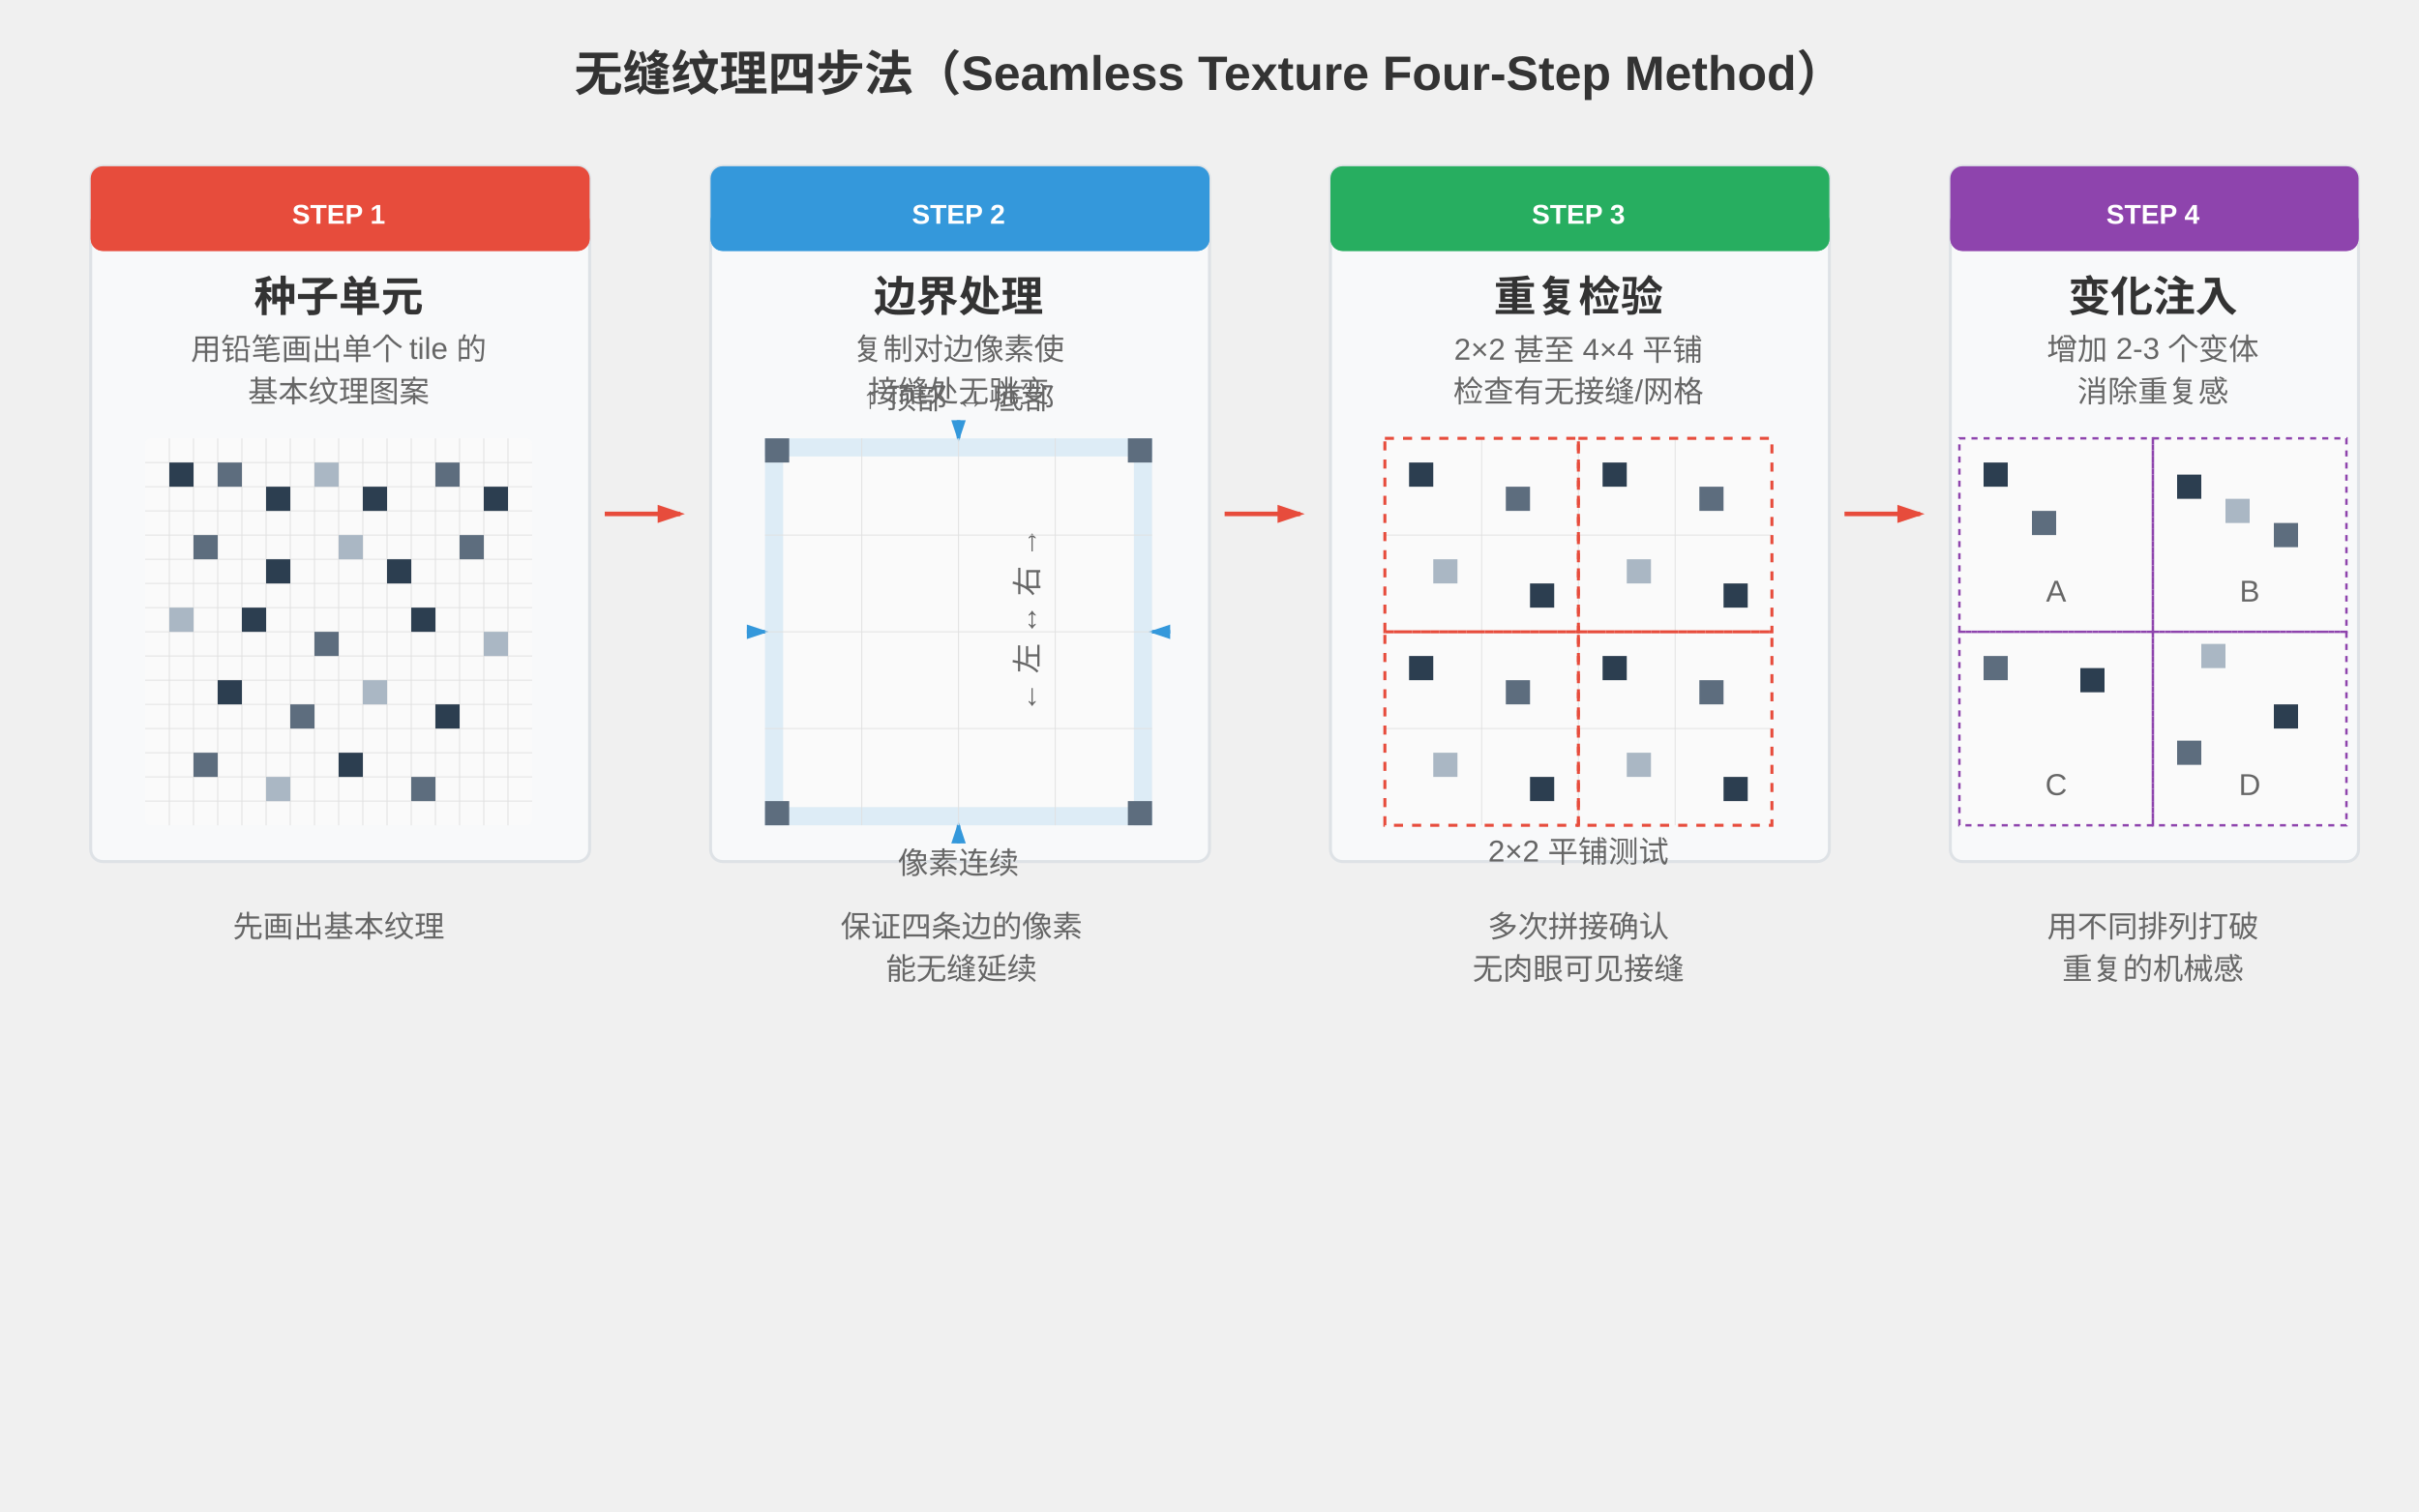
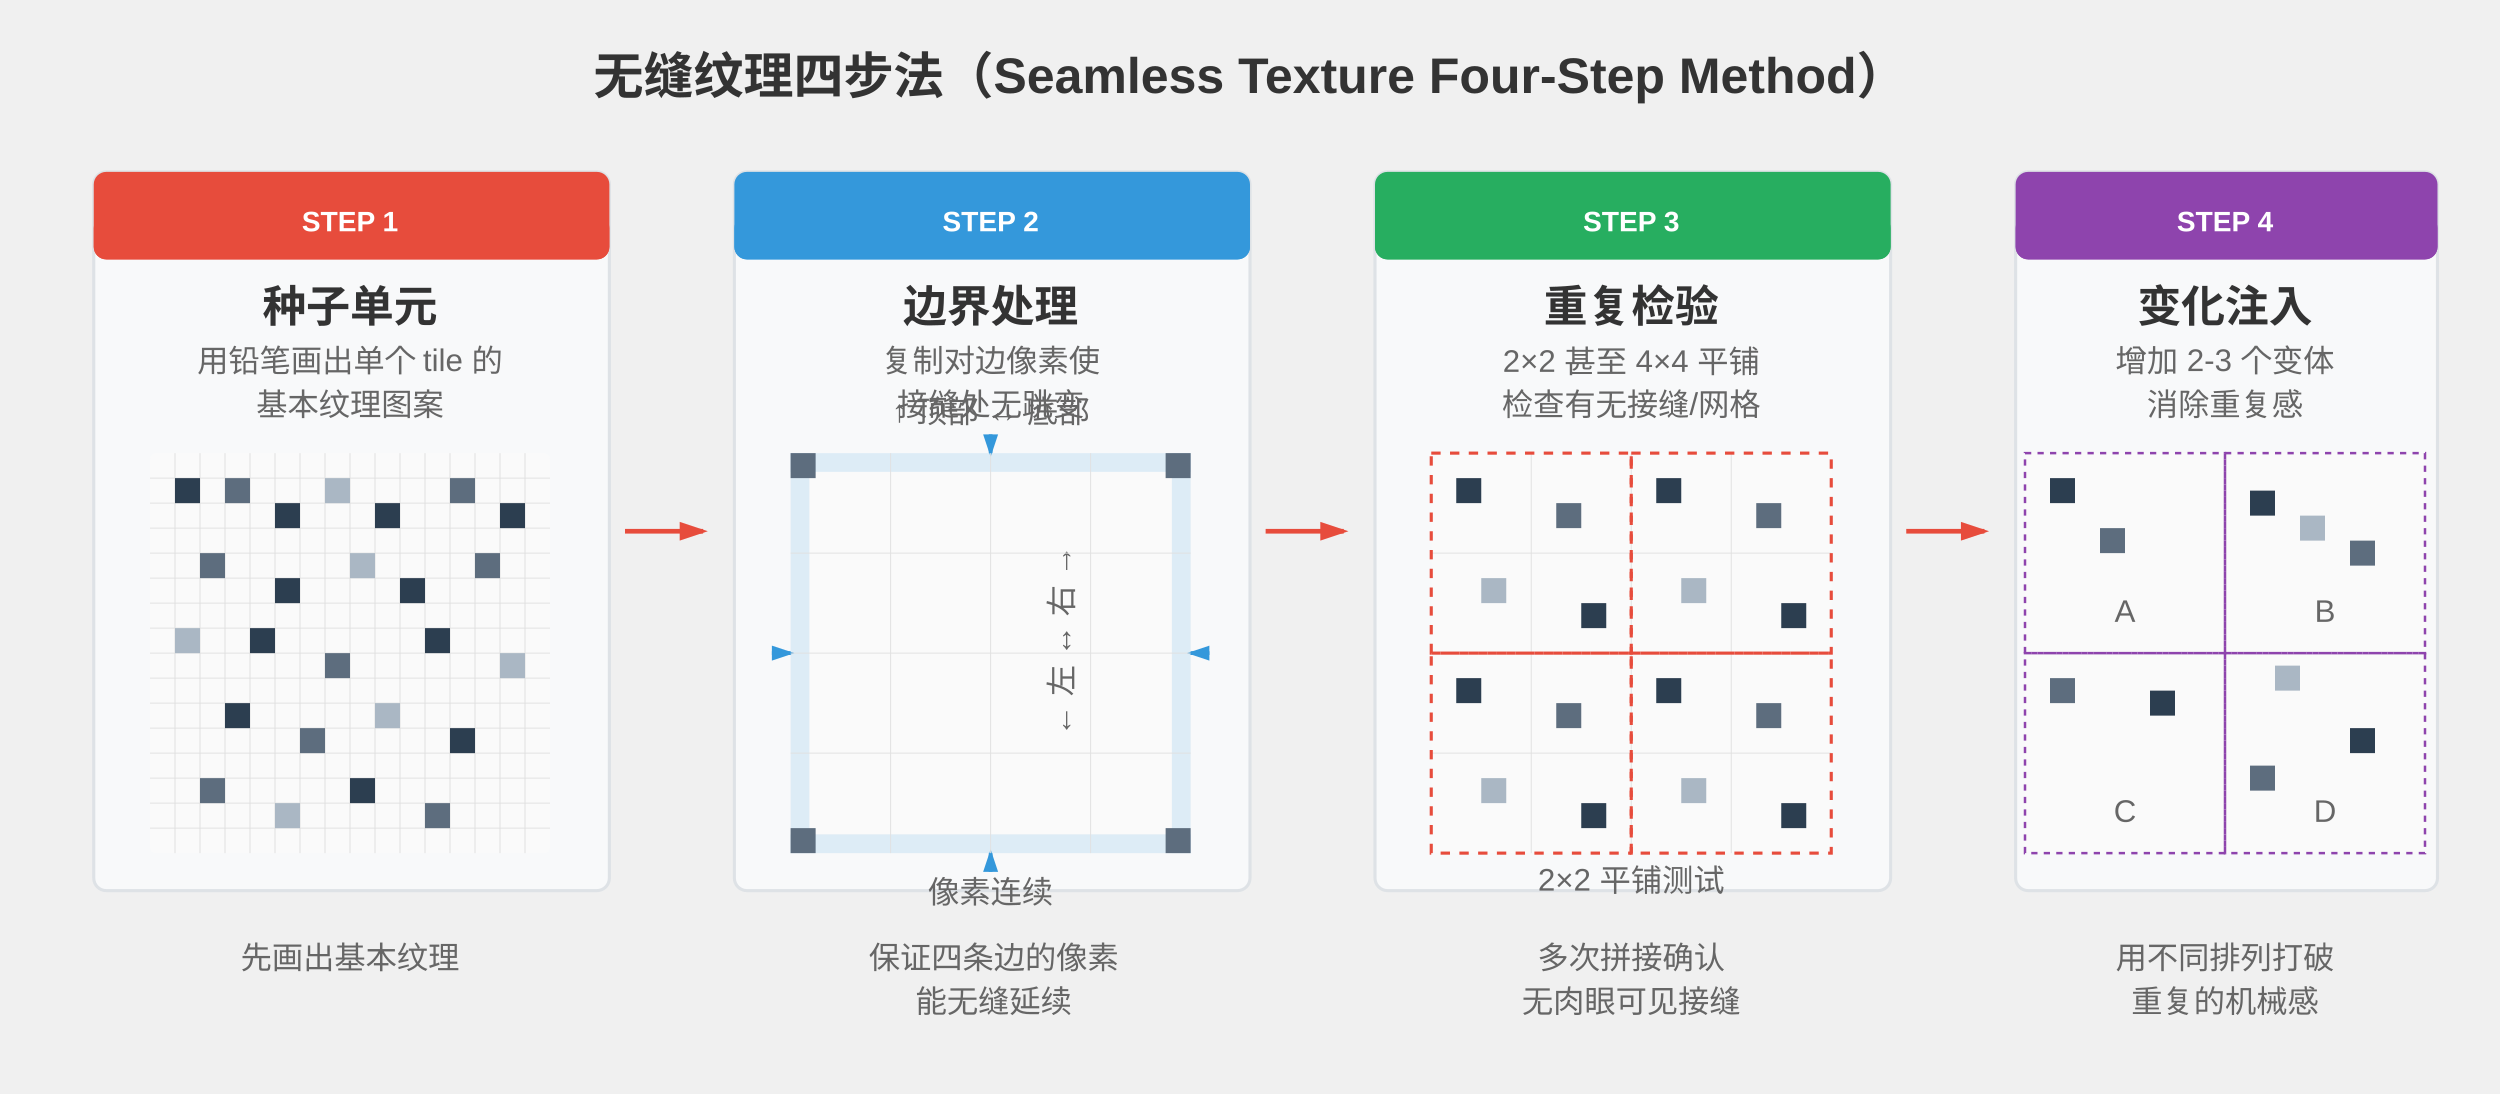
- <svg xmlns="http://www.w3.org/2000/svg" viewBox="0 0 800 500" width="800" height="500">
+ <svg xmlns="http://www.w3.org/2000/svg" viewBox="0 0 800 350" width="800" height="350">
  <style>
    text { font-family: 'PingFang SC','Microsoft YaHei',Arial,sans-serif; }
    .title { font-size: 16px; font-weight: bold; fill: #333; }
    .subtitle { font-size: 11px; fill: #666; }
    .step-num { font-size: 20px; font-weight: bold; fill: #E74C3C; }
    .step-title { font-size: 14px; font-weight: bold; fill: #333; }
    .step-desc { font-size: 10px; fill: #666; }
    .grid-cell { stroke: #ccc; stroke-width: 0.4; }
    .grid-fill { fill: #2C3E50; }
    .grid-fill-mid { fill: #5D6D7E; }
    .grid-fill-light { fill: #aab7c4; }
    .grid-bg { fill: #fafafa; }
    .arrow { stroke: #E74C3C; stroke-width: 1.5; fill: none; marker-end: url(#arrowhead); }
    .arrow-cyan { stroke: #3498DB; stroke-width: 1.2; fill: none; marker-end: url(#arrowhead-cyan); }
    .highlight { fill: none; stroke: #E74C3C; stroke-width: 1.5; stroke-dasharray: 4,3; opacity: 0.7; }
    .step-box { fill: #F8F9FA; stroke: #dee2e6; stroke-width: 1; }
    .tag { font-size: 9px; fill: #fff; font-weight: bold; }
  </style>
  <defs>
    <marker id="arrowhead" markerWidth="6" markerHeight="4" refX="5" refY="2" orient="auto">
      <polygon points="0,0 6,2 0,4" fill="#E74C3C" />
    </marker>
    <marker id="arrowhead-cyan" markerWidth="6" markerHeight="4" refX="5" refY="2" orient="auto">
      <polygon points="0,0 6,2 0,4" fill="#3498DB" />
    </marker>
  </defs>
  <text x="400" y="30" class="title" text-anchor="middle">无缝纹理四步法（Seamless Texture Four-Step Method）</text>
  <g transform="translate(30, 55)">
    <rect x="0" y="0" width="165" height="230" class="step-box" rx="4" />
    <rect x="0" y="0" width="165" height="28" fill="#E74C3C" rx="4" />
    <rect x="0" y="14" width="165" height="14" fill="#E74C3C" rx="4" />
    <rect x="165" y="0" width="0" height="28" fill="#E74C3C" />
    <text x="82" y="19" class="tag" text-anchor="middle">STEP 1</text>
    <text x="82" y="48" class="step-title" text-anchor="middle">种子单元</text>
    <text x="82" y="64" class="step-desc" text-anchor="middle">用铅笔画出单个 tile 的</text>
    <text x="82" y="78" class="step-desc" text-anchor="middle">基本纹理图案</text>
    <g transform="translate(18, 90)">
      <rect x="0" y="0" width="128" height="128" class="grid-bg" rx="2" />
      <g stroke="#e0e0e0" stroke-width="0.3">
        <line x1="0" y1="8" x2="128" y2="8" />
        <line x1="0" y1="16" x2="128" y2="16" />
        <line x1="0" y1="24" x2="128" y2="24" />
        <line x1="0" y1="32" x2="128" y2="32" />
        <line x1="0" y1="40" x2="128" y2="40" />
        <line x1="0" y1="48" x2="128" y2="48" />
        <line x1="0" y1="56" x2="128" y2="56" />
        <line x1="0" y1="64" x2="128" y2="64" />
        <line x1="0" y1="72" x2="128" y2="72" />
        <line x1="0" y1="80" x2="128" y2="80" />
        <line x1="0" y1="88" x2="128" y2="88" />
        <line x1="0" y1="96" x2="128" y2="96" />
        <line x1="0" y1="104" x2="128" y2="104" />
        <line x1="0" y1="112" x2="128" y2="112" />
        <line x1="0" y1="120" x2="128" y2="120" />
        <line x1="8" y1="0" x2="8" y2="128" />
        <line x1="16" y1="0" x2="16" y2="128" />
        <line x1="24" y1="0" x2="24" y2="128" />
        <line x1="32" y1="0" x2="32" y2="128" />
        <line x1="40" y1="0" x2="40" y2="128" />
        <line x1="48" y1="0" x2="48" y2="128" />
        <line x1="56" y1="0" x2="56" y2="128" />
        <line x1="64" y1="0" x2="64" y2="128" />
        <line x1="72" y1="0" x2="72" y2="128" />
        <line x1="80" y1="0" x2="80" y2="128" />
        <line x1="88" y1="0" x2="88" y2="128" />
        <line x1="96" y1="0" x2="96" y2="128" />
        <line x1="104" y1="0" x2="104" y2="128" />
        <line x1="112" y1="0" x2="112" y2="128" />
        <line x1="120" y1="0" x2="120" y2="128" />
      </g>
      <rect x="8" y="8" width="8" height="8" class="grid-fill" />
      <rect x="24" y="8" width="8" height="8" class="grid-fill-mid" />
      <rect x="40" y="16" width="8" height="8" class="grid-fill" />
      <rect x="56" y="8" width="8" height="8" class="grid-fill-light" />
      <rect x="72" y="16" width="8" height="8" class="grid-fill" />
      <rect x="96" y="8" width="8" height="8" class="grid-fill-mid" />
      <rect x="112" y="16" width="8" height="8" class="grid-fill" />
      <rect x="16" y="32" width="8" height="8" class="grid-fill-mid" />
      <rect x="40" y="40" width="8" height="8" class="grid-fill" />
      <rect x="64" y="32" width="8" height="8" class="grid-fill-light" />
      <rect x="80" y="40" width="8" height="8" class="grid-fill" />
      <rect x="104" y="32" width="8" height="8" class="grid-fill-mid" />
      <rect x="8" y="56" width="8" height="8" class="grid-fill-light" />
      <rect x="32" y="56" width="8" height="8" class="grid-fill" />
      <rect x="56" y="64" width="8" height="8" class="grid-fill-mid" />
      <rect x="88" y="56" width="8" height="8" class="grid-fill" />
      <rect x="112" y="64" width="8" height="8" class="grid-fill-light" />
      <rect x="24" y="80" width="8" height="8" class="grid-fill" />
      <rect x="48" y="88" width="8" height="8" class="grid-fill-mid" />
      <rect x="72" y="80" width="8" height="8" class="grid-fill-light" />
      <rect x="96" y="88" width="8" height="8" class="grid-fill" />
      <rect x="16" y="104" width="8" height="8" class="grid-fill-mid" />
      <rect x="40" y="112" width="8" height="8" class="grid-fill-light" />
      <rect x="64" y="104" width="8" height="8" class="grid-fill" />
      <rect x="88" y="112" width="8" height="8" class="grid-fill-mid" />
    </g>
  </g>
  <line x1="200" y1="170" x2="225" y2="170" class="arrow" />
  <g transform="translate(235, 55)">
    <rect x="0" y="0" width="165" height="230" class="step-box" rx="4" />
    <rect x="0" y="0" width="165" height="28" fill="#3498DB" rx="4" />
    <rect x="0" y="14" width="165" height="14" fill="#3498DB" rx="4" />
    <text x="82" y="19" class="tag" text-anchor="middle">STEP 2</text>
    <text x="82" y="48" class="step-title" text-anchor="middle">边界处理</text>
    <text x="82" y="64" class="step-desc" text-anchor="middle">复制对边像素使</text>
    <text x="82" y="78" class="step-desc" text-anchor="middle">接缝处无跳变</text>
    <g transform="translate(18, 90)">
      <rect x="0" y="0" width="128" height="128" class="grid-bg" rx="2" />
      <line x1="64" y1="-6" x2="64" y2="0" class="arrow-cyan" />
      <line x1="64" y1="134" x2="64" y2="128" class="arrow-cyan" />
      <line x1="-6" y1="64" x2="0" y2="64" class="arrow-cyan" />
      <line x1="134" y1="64" x2="128" y2="64" class="arrow-cyan" />
      <rect x="0" y="0" width="128" height="6" fill="#3498DB" opacity="0.15" />
      <rect x="0" y="122" width="128" height="6" fill="#3498DB" opacity="0.15" />
      <rect x="0" y="0" width="6" height="128" fill="#3498DB" opacity="0.15" />
      <rect x="122" y="0" width="6" height="128" fill="#3498DB" opacity="0.15" />
      <text x="64" y="-10" class="step-desc" text-anchor="middle" fill="#3498DB">↑ 顶部 ↔ 底部</text>
      <text x="64" y="144" class="step-desc" text-anchor="middle" fill="#3498DB">像素连续</text>
      <text x="90" y="60" class="step-desc" text-anchor="middle" fill="#3498DB" transform="rotate(-90, 90, 60)">← 左 ↔ 右 →</text>
      <g stroke="#e0e0e0" stroke-width="0.3">
        <line x1="0" y1="32" x2="128" y2="32" />
        <line x1="0" y1="64" x2="128" y2="64" />
        <line x1="0" y1="96" x2="128" y2="96" />
        <line x1="32" y1="0" x2="32" y2="128" />
        <line x1="64" y1="0" x2="64" y2="128" />
        <line x1="96" y1="0" x2="96" y2="128" />
      </g>
      <rect x="0" y="0" width="8" height="8" class="grid-fill-mid" />
      <rect x="120" y="0" width="8" height="8" class="grid-fill-mid" />
      <rect x="0" y="120" width="8" height="8" class="grid-fill-mid" />
      <rect x="120" y="120" width="8" height="8" class="grid-fill-mid" />
    </g>
  </g>
  <line x1="405" y1="170" x2="430" y2="170" class="arrow" />
  <g transform="translate(440, 55)">
    <rect x="0" y="0" width="165" height="230" class="step-box" rx="4" />
    <rect x="0" y="0" width="165" height="28" fill="#27AE60" rx="4" />
    <rect x="0" y="14" width="165" height="14" fill="#27AE60" rx="4" />
    <text x="82" y="19" class="tag" text-anchor="middle">STEP 3</text>
    <text x="82" y="48" class="step-title" text-anchor="middle">重复检验</text>
    <text x="82" y="64" class="step-desc" text-anchor="middle">2×2 甚至 4×4 平铺</text>
    <text x="82" y="78" class="step-desc" text-anchor="middle">检查有无接缝/网格</text>
    <g transform="translate(18, 90)">
      <rect x="0" y="0" width="128" height="128" class="grid-bg" rx="2" />
      <g stroke="#e0e0e0" stroke-width="0.3">
        <line x1="0" y1="32" x2="128" y2="32" />
        <line x1="0" y1="64" x2="128" y2="64" />
        <line x1="0" y1="96" x2="128" y2="96" />
        <line x1="32" y1="0" x2="32" y2="128" />
        <line x1="64" y1="0" x2="64" y2="128" />
        <line x1="96" y1="0" x2="96" y2="128" />
      </g>
      <rect x="0" y="0" width="64" height="64" fill="none" stroke="#E74C3C" stroke-width="1" stroke-dasharray="3,3" />
      <rect x="64" y="0" width="64" height="64" fill="none" stroke="#E74C3C" stroke-width="1" stroke-dasharray="3,3" />
      <rect x="0" y="64" width="64" height="64" fill="none" stroke="#E74C3C" stroke-width="1" stroke-dasharray="3,3" />
      <rect x="64" y="64" width="64" height="64" fill="none" stroke="#E74C3C" stroke-width="1" stroke-dasharray="3,3" />
      <rect x="8" y="8" width="8" height="8" class="grid-fill" />
      <rect x="40" y="16" width="8" height="8" class="grid-fill-mid" />
      <rect x="16" y="40" width="8" height="8" class="grid-fill-light" />
      <rect x="48" y="48" width="8" height="8" class="grid-fill" />
      <rect x="72" y="8" width="8" height="8" class="grid-fill" />
      <rect x="104" y="16" width="8" height="8" class="grid-fill-mid" />
      <rect x="80" y="40" width="8" height="8" class="grid-fill-light" />
      <rect x="112" y="48" width="8" height="8" class="grid-fill" />
      <rect x="8" y="72" width="8" height="8" class="grid-fill" />
      <rect x="40" y="80" width="8" height="8" class="grid-fill-mid" />
      <rect x="16" y="104" width="8" height="8" class="grid-fill-light" />
      <rect x="48" y="112" width="8" height="8" class="grid-fill" />
      <rect x="72" y="72" width="8" height="8" class="grid-fill" />
      <rect x="104" y="80" width="8" height="8" class="grid-fill-mid" />
      <rect x="80" y="104" width="8" height="8" class="grid-fill-light" />
      <rect x="112" y="112" width="8" height="8" class="grid-fill" />
      <text x="64" y="140" class="step-desc" text-anchor="middle" fill="#E74C3C">2×2 平铺测试</text>
    </g>
  </g>
  <line x1="610" y1="170" x2="635" y2="170" class="arrow" />
  <g transform="translate(645, 55)">
    <rect x="0" y="0" width="135" height="230" class="step-box" rx="4" />
    <rect x="0" y="0" width="135" height="28" fill="#8E44AD" rx="4" />
    <rect x="0" y="14" width="135" height="14" fill="#8E44AD" rx="4" />
    <text x="67" y="19" class="tag" text-anchor="middle">STEP 4</text>
    <text x="67" y="48" class="step-title" text-anchor="middle">变化注入</text>
    <text x="67" y="64" class="step-desc" text-anchor="middle">增加 2-3 个变体</text>
    <text x="67" y="78" class="step-desc" text-anchor="middle">消除重复感</text>
    <g transform="translate(3, 90)">
      <rect x="0" y="0" width="128" height="128" class="grid-bg" rx="2" />
      <rect x="0" y="0" width="64" height="64" fill="none" stroke="#8E44AD" stroke-width="0.8" stroke-dasharray="2,2" />
      <rect x="64" y="0" width="64" height="64" fill="none" stroke="#8E44AD" stroke-width="0.8" stroke-dasharray="2,2" />
      <rect x="0" y="64" width="64" height="64" fill="none" stroke="#8E44AD" stroke-width="0.8" stroke-dasharray="2,2" />
      <rect x="64" y="64" width="64" height="64" fill="none" stroke="#8E44AD" stroke-width="0.8" stroke-dasharray="2,2" />
      <rect x="8" y="8" width="8" height="8" class="grid-fill" />
      <rect x="24" y="24" width="8" height="8" class="grid-fill-mid" />
      <text x="32" y="54" class="step-desc" text-anchor="middle">A</text>
      <rect x="72" y="12" width="8" height="8" class="grid-fill" />
      <rect x="88" y="20" width="8" height="8" class="grid-fill-light" />
      <rect x="104" y="28" width="8" height="8" class="grid-fill-mid" />
      <text x="96" y="54" class="step-desc" text-anchor="middle">B</text>
      <rect x="8" y="72" width="8" height="8" class="grid-fill-mid" />
      <rect x="40" y="76" width="8" height="8" class="grid-fill" />
      <text x="32" y="118" class="step-desc" text-anchor="middle">C</text>
      <rect x="80" y="68" width="8" height="8" class="grid-fill-light" />
      <rect x="104" y="88" width="8" height="8" class="grid-fill" />
      <rect x="72" y="100" width="8" height="8" class="grid-fill-mid" />
      <text x="96" y="118" class="step-desc" text-anchor="middle">D</text>
    </g>
  </g>
  <text x="112" y="310" class="step-desc" text-anchor="middle" fill="#E74C3C">先画出基本纹理</text>
  <text x="318" y="310" class="step-desc" text-anchor="middle" fill="#3498DB">保证四条边的像素</text>
  <text x="318" y="324" class="step-desc" text-anchor="middle" fill="#3498DB">能无缝延续</text>
  <text x="522" y="310" class="step-desc" text-anchor="middle" fill="#27AE60">多次拼接确认</text>
  <text x="522" y="324" class="step-desc" text-anchor="middle" fill="#27AE60">无肉眼可见接缝</text>
  <text x="712" y="310" class="step-desc" text-anchor="middle" fill="#8E44AD">用不同排列打破</text>
  <text x="712" y="324" class="step-desc" text-anchor="middle" fill="#8E44AD">重复的机械感</text>
</svg>
